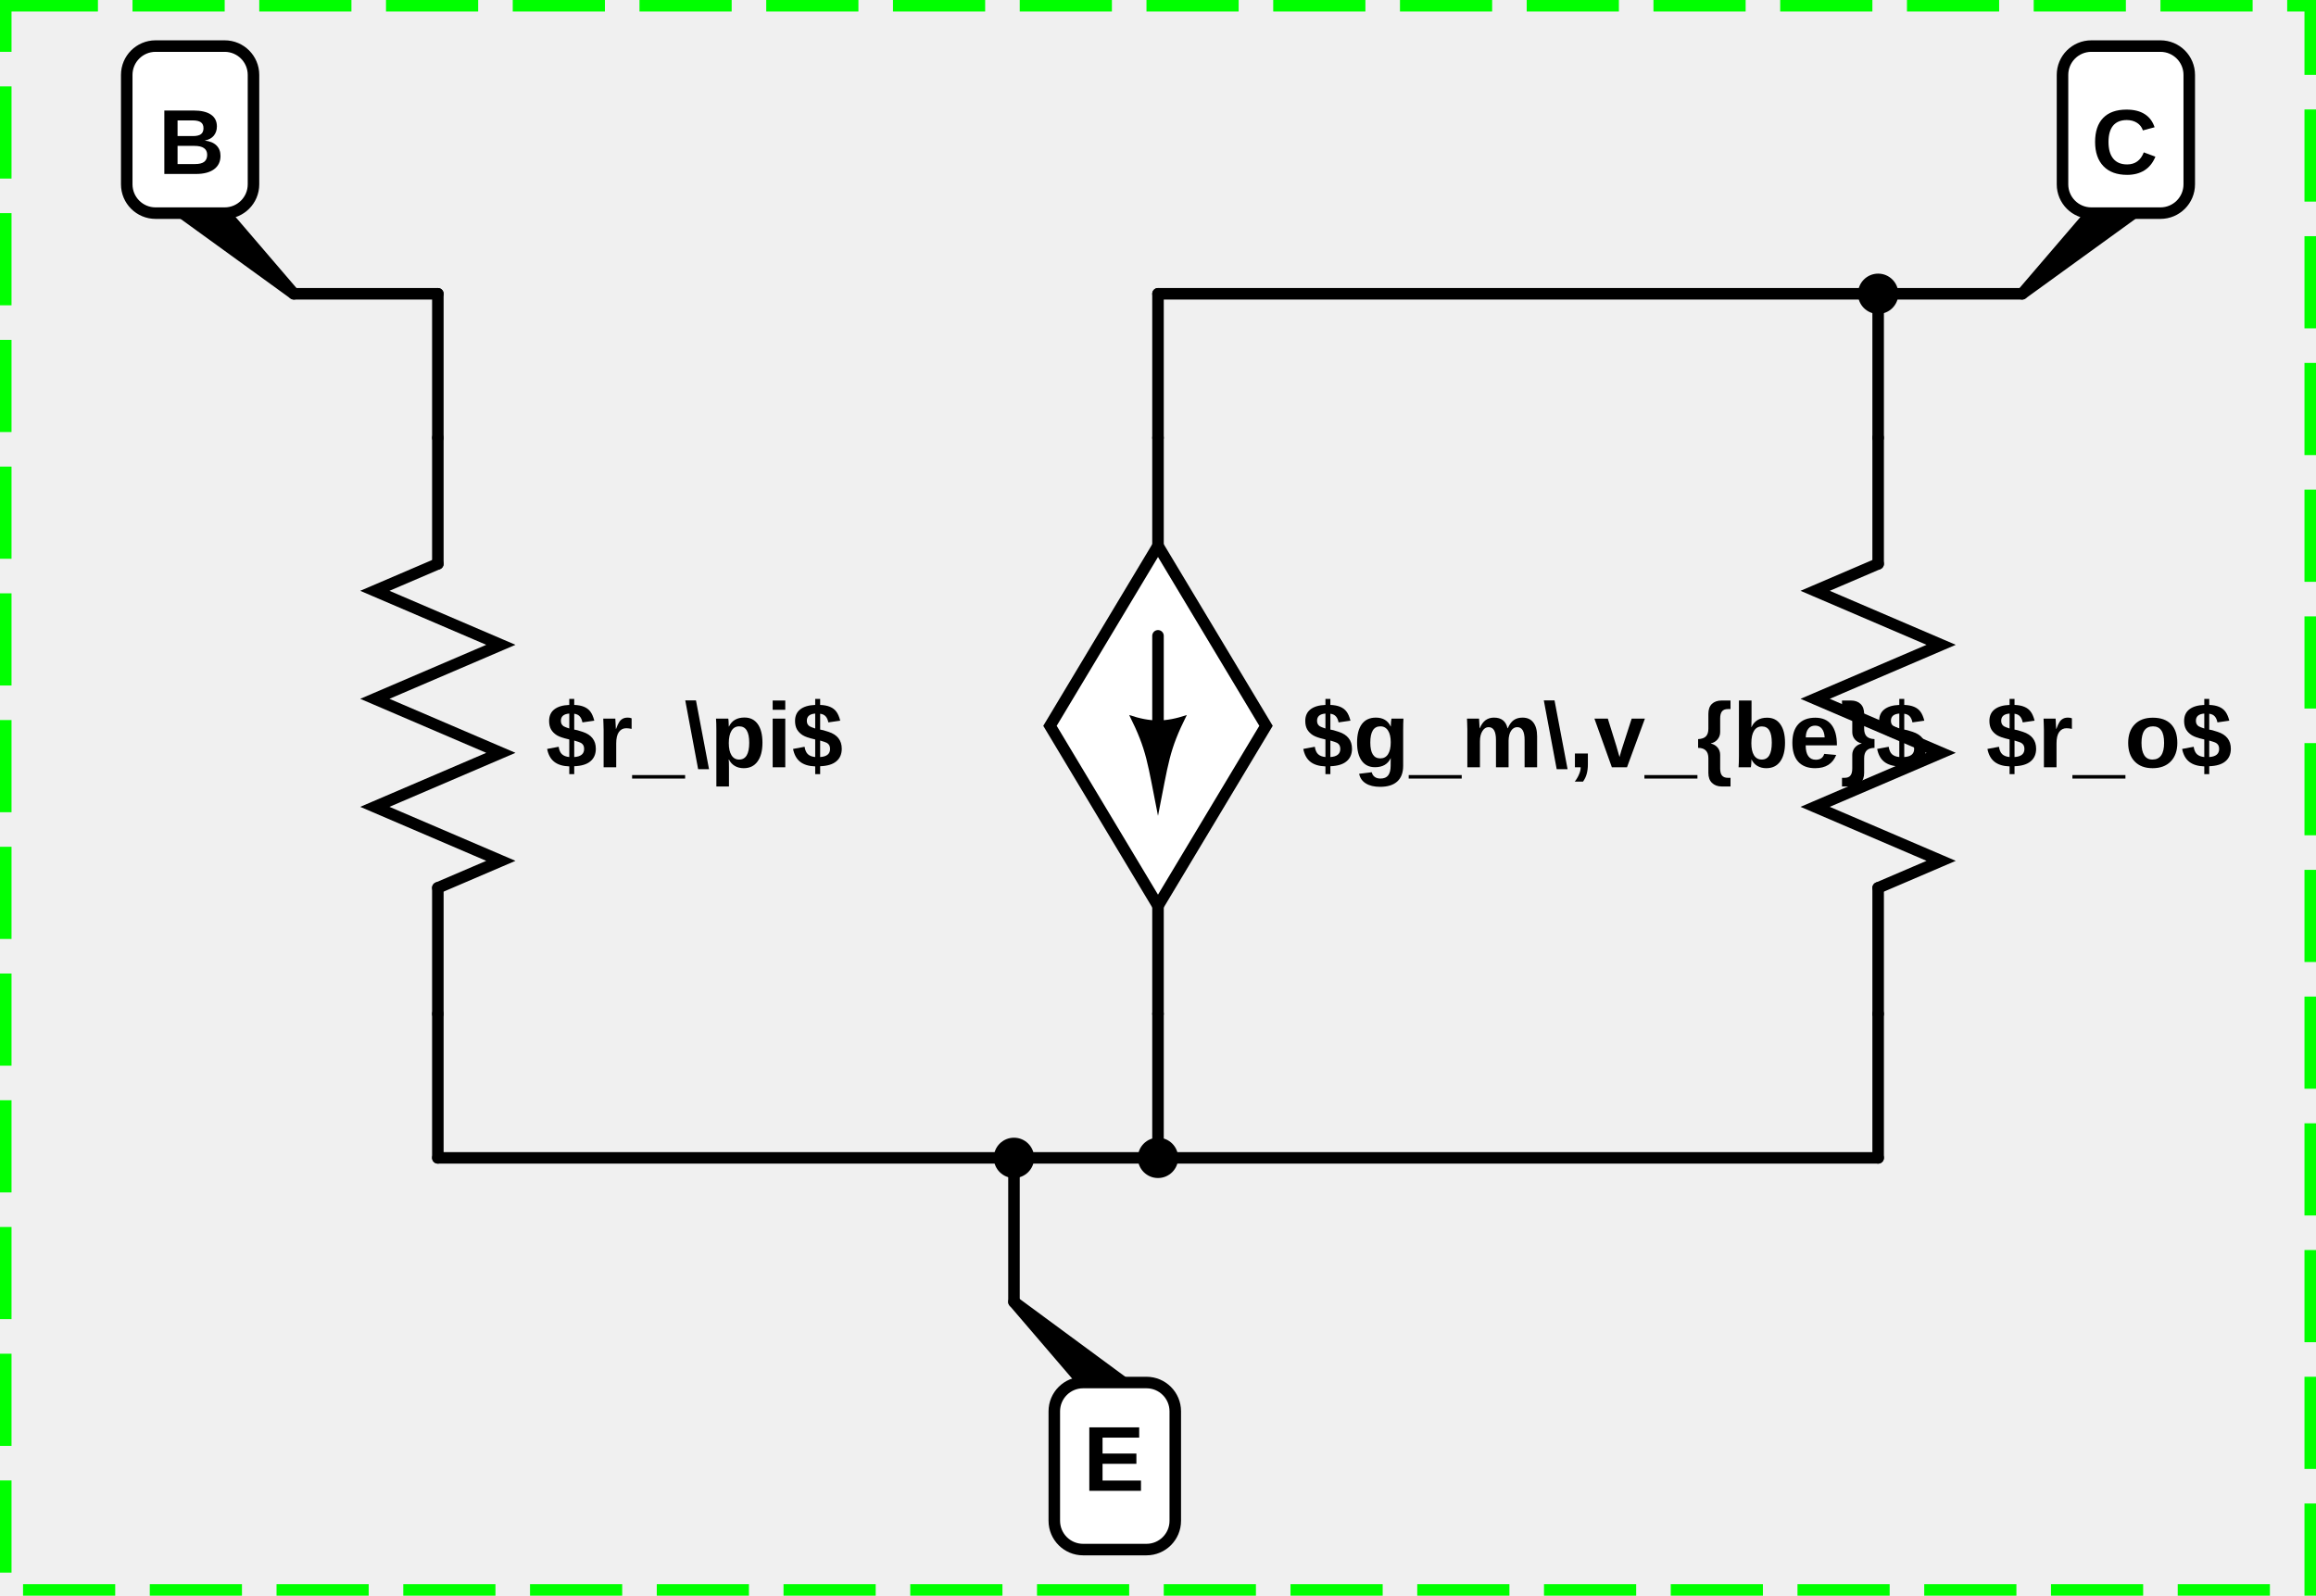
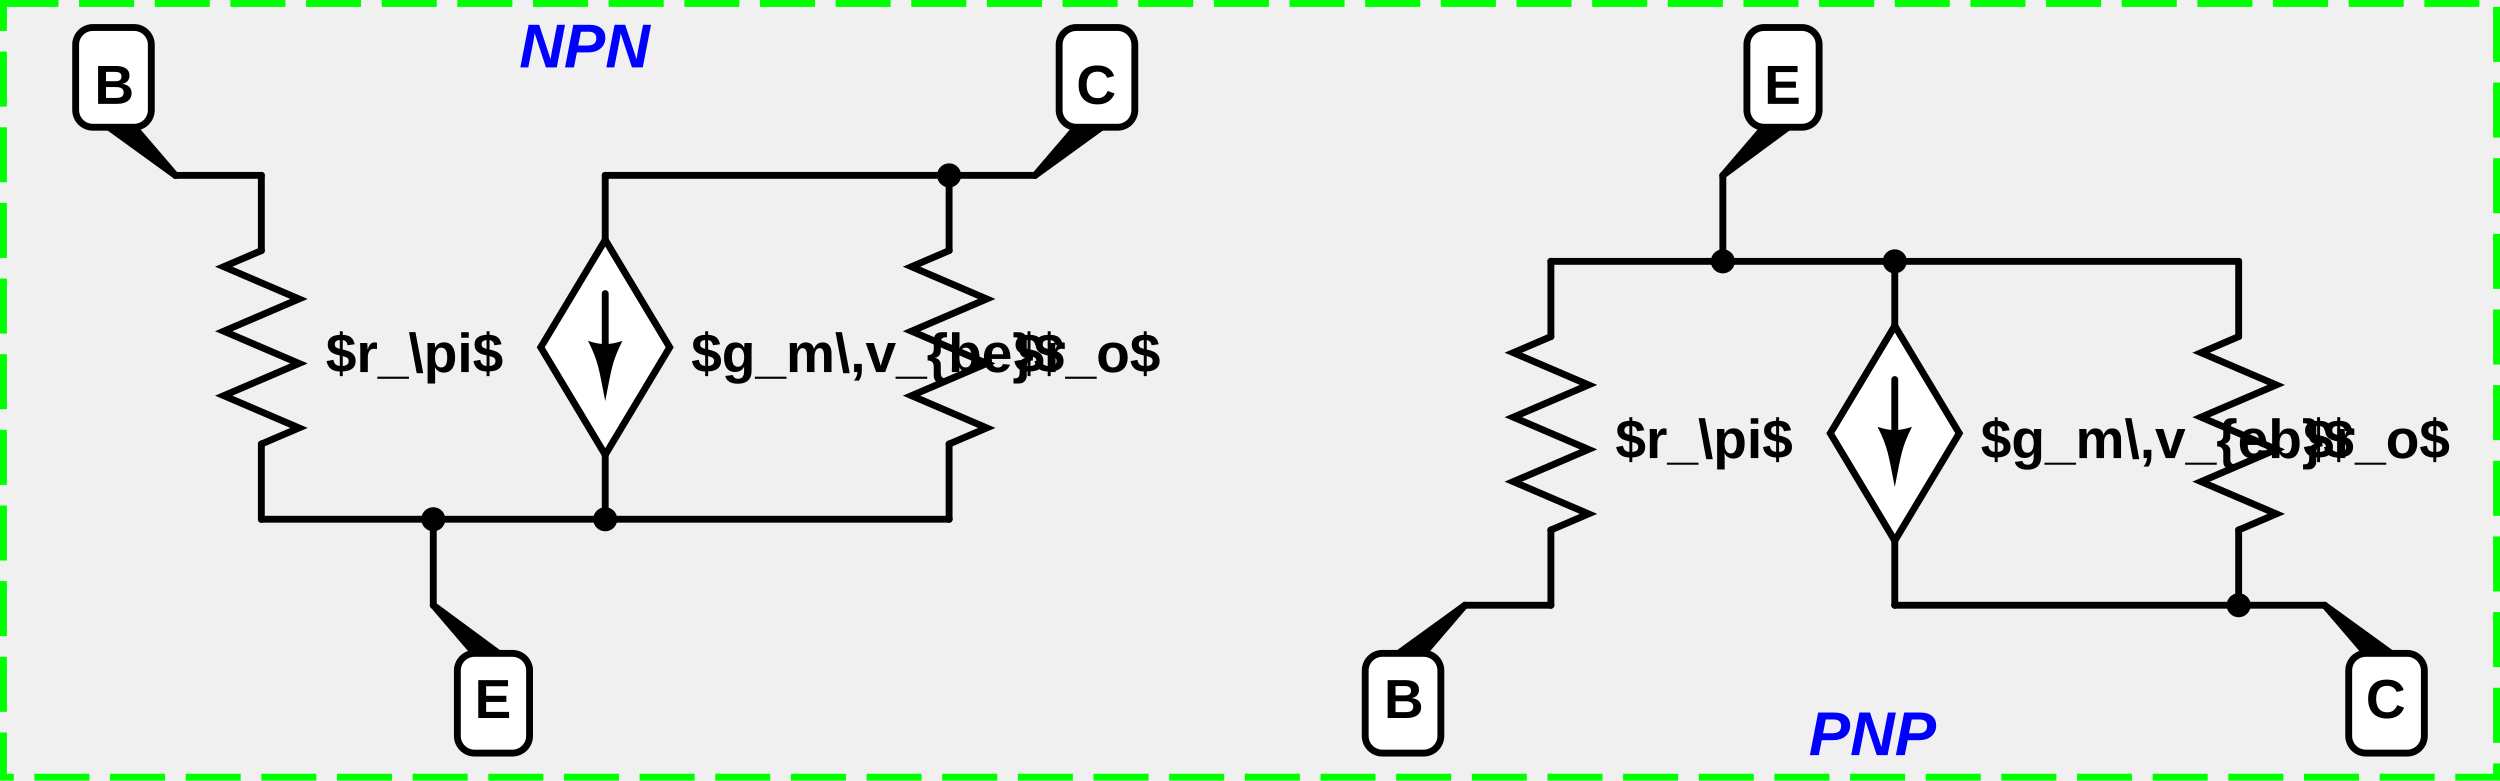
- <svg xmlns="http://www.w3.org/2000/svg" width="1000.0" height="689.055">
-   <g transform="matrix(2.487562,0,0,2.487562,-6216.418,-3169.154)">
-     <rect x="2500" y="1275" width="400" height="275" r="0" rx="0" ry="0" fill="none" stroke="none" style="stroke-opacity: 0;" />
-     <rect x="2500" y="1275" width="400" height="275" r="0" rx="0" ry="0" fill="none" stroke="#00ff00" stroke-dasharray="16,6" stroke-width="2" />
-     <path style="stroke-linejoin: round;" fill="#000000" stroke="#000000" d="M0,50L12,36L19,36Z" stroke-width="2" stroke-linejoin="round" transform="matrix(1,0,0,-1,2675,1550)" />
-     <path style="stroke-linejoin: round;" fill="#000000" stroke="#000000" d="M0,50L12,36L19.333,36Z" stroke-width="2" stroke-linejoin="round" transform="translate(2850,1275)" />
-     <path style="stroke-linejoin: round;" fill="#000000" stroke="#000000" d="M0,50L12,36L19.333,36Z" stroke-width="2" stroke-linejoin="round" transform="matrix(-1,0,0,1,2550,1275)" />
-     <path style="stroke-linecap: round; stroke-miterlimit: 6;" fill="none" stroke="#000000" d="M25,21.875L25,0" stroke-width="2" stroke-linecap="round" stroke-miterlimit="6" transform="translate(2550,1350)" />
-     <path style="stroke-linecap: round; stroke-miterlimit: 6;" fill="none" stroke="#000000" d="M25,78.125L25,100" stroke-width="2" stroke-linecap="round" stroke-miterlimit="6" transform="translate(2550,1350)" />
-     <path style="stroke-linecap: round; stroke-miterlimit: 6;" fill="none" stroke="#000000" d="M25,21.875L14.063,26.562L35.937,35.937L14.063,45.312L35.937,54.688L14.063,64.063L35.937,73.438L25,78.125" stroke-width="2" stroke-linecap="round" stroke-miterlimit="6" transform="translate(2550,1350)" />
-     <text style="font-family: Arial; font-size: 16px; font-weight: bold; text-anchor: start;" x="0" y="0" text-anchor="start" stroke="none" fill="#000000" transform="translate(2593.75,1400)">
+ <svg xmlns="http://www.w3.org/2000/svg" width="1000.0" height="312.242">
+   <g transform="matrix(1.375516,0,0,1.375516,-3471.802,-1821.183)">
+     <path style="stroke-linejoin: round;" fill="#000000" stroke="#000000" d="M0,50L12,36L19.333,36Z" stroke-width="2" stroke-linejoin="round" transform="matrix(-1,0,0,-1,2950,1550)" />
+     <path style="stroke-linejoin: round;" fill="#000000" stroke="#000000" d="M0,50L12,36L19,36Z" stroke-width="2" stroke-linejoin="round" transform="translate(3025,1325)" />
+     <path style="stroke-linejoin: round;" fill="#000000" stroke="#000000" d="M0,50L12,36L19.333,36Z" stroke-width="2" stroke-linejoin="round" transform="matrix(1,0,0,-1,3200,1550)" />
+     <rect x="2525" y="1325" width="725" height="225" r="0" rx="0" ry="0" fill="none" stroke="none" style="stroke-opacity: 0;" />
+     <rect x="2525" y="1325" width="725" height="225" r="0" rx="0" ry="0" fill="none" stroke="#00ff00" stroke-dasharray="16,6" stroke-width="2" />
+     <path style="stroke-linejoin: round;" fill="#000000" stroke="#000000" d="M0,50L12,36L19,36Z" stroke-width="2" stroke-linejoin="round" transform="matrix(1,0,0,-1,2650,1550)" />
+     <path style="stroke-linejoin: round;" fill="#000000" stroke="#000000" d="M0,50L12,36L19.333,36Z" stroke-width="2" stroke-linejoin="round" transform="translate(2825,1325)" />
+     <path style="stroke-linejoin: round;" fill="#000000" stroke="#000000" d="M0,50L12,36L19.333,36Z" stroke-width="2" stroke-linejoin="round" transform="matrix(-1,0,0,1,2575,1325)" />
+     <path style="stroke-linecap: round; stroke-miterlimit: 6;" fill="none" stroke="#000000" d="M25,21.875L25,0" stroke-width="2" stroke-linecap="round" stroke-miterlimit="6" transform="translate(2575,1375)" />
+     <path style="stroke-linecap: round; stroke-miterlimit: 6;" fill="none" stroke="#000000" d="M25,78.125L25,100" stroke-width="2" stroke-linecap="round" stroke-miterlimit="6" transform="translate(2575,1375)" />
+     <path style="stroke-linecap: round; stroke-miterlimit: 6;" fill="none" stroke="#000000" d="M25,21.875L14.063,26.562L35.937,35.937L14.063,45.312L35.937,54.688L14.063,64.063L35.937,73.438L25,78.125" stroke-width="2" stroke-linecap="round" stroke-miterlimit="6" transform="translate(2575,1375)" />
+     <text style="font-family: Arial; font-size: 16px; font-weight: bold; text-anchor: start;" x="0" y="0" text-anchor="start" stroke="none" fill="#000000" transform="translate(2618.75,1425)">
      <tspan dy="7.2">$r_\pi$</tspan>
    </text>
-     <path style="stroke-linecap: round; stroke-miterlimit: 6;" fill="#ffffff" stroke="#000000" d="M25,18.75L43.75,50L25,81.25L6.25,50L25,18.75" stroke-width="2" stroke-linecap="round" stroke-miterlimit="6" transform="translate(2675,1350)" />
-     <path style="stroke-linecap: round; stroke-miterlimit: 6;" fill="none" stroke="#000000" d="M25,0L25,18.75" stroke-width="2" stroke-linecap="round" stroke-miterlimit="6" transform="translate(2675,1350)" />
-     <path style="stroke-linecap: round; stroke-miterlimit: 6;" fill="none" stroke="#000000" d="M25,100L25,81.25" stroke-width="2" stroke-linecap="round" stroke-miterlimit="6" transform="translate(2675,1350)" />
-     <path fill="#000000" stroke="none" d="M20,48.125C23.125,54.375,23.125,56.25,25,65.625C26.875,56.25,26.875,54.375,30,48.125C26.25,49.375,23.75,49.375,20,48.125" transform="translate(2675,1350)" />
-     <path style="stroke-linecap: round; stroke-miterlimit: 6;" fill="none" stroke="#000000" d="M25,56.25L25,34.375" stroke-width="2" stroke-linecap="round" stroke-miterlimit="6" transform="translate(2675,1350)" />
-     <text style="font-family: Arial; font-size: 16px; font-weight: bold; text-anchor: start;" x="0" y="0" text-anchor="start" stroke="none" fill="#000000" transform="translate(2725,1400)">
+     <path style="stroke-linecap: round; stroke-miterlimit: 6;" fill="#ffffff" stroke="#000000" d="M25,18.75L43.75,50L25,81.25L6.25,50L25,18.75" stroke-width="2" stroke-linecap="round" stroke-miterlimit="6" transform="translate(2675,1375)" />
+     <path style="stroke-linecap: round; stroke-miterlimit: 6;" fill="none" stroke="#000000" d="M25,0L25,18.75" stroke-width="2" stroke-linecap="round" stroke-miterlimit="6" transform="translate(2675,1375)" />
+     <path style="stroke-linecap: round; stroke-miterlimit: 6;" fill="none" stroke="#000000" d="M25,100L25,81.25" stroke-width="2" stroke-linecap="round" stroke-miterlimit="6" transform="translate(2675,1375)" />
+     <path fill="#000000" stroke="none" d="M20,48.125C23.125,54.375,23.125,56.25,25,65.625C26.875,56.25,26.875,54.375,30,48.125C26.25,49.375,23.75,49.375,20,48.125" transform="translate(2675,1375)" />
+     <path style="stroke-linecap: round; stroke-miterlimit: 6;" fill="none" stroke="#000000" d="M25,56.25L25,34.375" stroke-width="2" stroke-linecap="round" stroke-miterlimit="6" transform="translate(2675,1375)" />
+     <text style="font-family: Arial; font-size: 16px; font-weight: bold; text-anchor: start;" x="0" y="0" text-anchor="start" stroke="none" fill="#000000" transform="translate(2725,1425)">
      <tspan dy="7.2">$g_m\,v_{be}$</tspan>
    </text>
-     <path style="stroke-linecap: round;" fill="none" stroke="#000000" d="M 2700 1450 L 2700 1475" stroke-width="2" stroke-linecap="round" class="cl_wire" />
-     <path style="stroke-linecap: round;" fill="none" stroke="#000000" d="M 2575 1475 L 2700 1475" stroke-width="2" stroke-linecap="round" class="cl_wire" />
-     <path style="stroke-linecap: round;" fill="none" stroke="#000000" d="M 2575 1450 L 2575 1475" stroke-width="2" stroke-linecap="round" class="cl_wire" />
-     <path style="stroke-linecap: round;" fill="none" stroke="#000000" d="M 2700 1325 L 2700 1350" stroke-width="2" stroke-linecap="round" class="cl_wire" />
-     <path style="stroke-linecap: round; stroke-miterlimit: 6;" fill="none" stroke="#000000" d="M25,21.875L25,0" stroke-width="2" stroke-linecap="round" stroke-miterlimit="6" transform="translate(2800,1350)" />
-     <path style="stroke-linecap: round; stroke-miterlimit: 6;" fill="none" stroke="#000000" d="M25,78.125L25,100" stroke-width="2" stroke-linecap="round" stroke-miterlimit="6" transform="translate(2800,1350)" />
-     <path style="stroke-linecap: round; stroke-miterlimit: 6;" fill="none" stroke="#000000" d="M25,21.875L14.063,26.562L35.937,35.937L14.063,45.312L35.937,54.688L14.063,64.063L35.937,73.438L25,78.125" stroke-width="2" stroke-linecap="round" stroke-miterlimit="6" transform="translate(2800,1350)" />
-     <text style="font-family: Arial; font-size: 16px; font-weight: bold; text-anchor: start;" x="0" y="0" text-anchor="start" stroke="none" fill="#000000" transform="translate(2843.75,1400)">
+     <path style="stroke-linecap: round; stroke-miterlimit: 6;" fill="none" stroke="#000000" d="M25,21.875L25,0" stroke-width="2" stroke-linecap="round" stroke-miterlimit="6" transform="translate(2775,1375)" />
+     <path style="stroke-linecap: round; stroke-miterlimit: 6;" fill="none" stroke="#000000" d="M25,78.125L25,100" stroke-width="2" stroke-linecap="round" stroke-miterlimit="6" transform="translate(2775,1375)" />
+     <path style="stroke-linecap: round; stroke-miterlimit: 6;" fill="none" stroke="#000000" d="M25,21.875L14.063,26.562L35.937,35.937L14.063,45.312L35.937,54.688L14.063,64.063L35.937,73.438L25,78.125" stroke-width="2" stroke-linecap="round" stroke-miterlimit="6" transform="translate(2775,1375)" />
+     <text style="font-family: Arial; font-size: 16px; font-weight: bold; text-anchor: start;" x="0" y="0" text-anchor="start" stroke="none" fill="#000000" transform="translate(2818.75,1425)">
      <tspan dy="7.2">$r_o$</tspan>
    </text>
-     <path style="stroke-linecap: round;" fill="none" stroke="#000000" d="M 2825 1325 L 2825 1350" stroke-width="2" stroke-linecap="round" class="cl_wire" />
-     <path style="stroke-linecap: round;" fill="none" stroke="#000000" d="M 2825 1450 L 2825 1475" stroke-width="2" stroke-linecap="round" class="cl_wire" />
-     <path style="stroke-linecap: round;" fill="none" stroke="#000000" d="M 2700 1475 L 2825 1475" stroke-width="2" stroke-linecap="round" class="cl_wire" />
-     <path style="stroke-linecap: round;" fill="none" stroke="#000000" d="M 2575 1325 L 2575 1350" stroke-width="2" stroke-linecap="round" class="cl_wire" />
-     <path style="stroke-linecap: round;" fill="none" stroke="#000000" d="M 2550 1325 L 2575 1325" stroke-width="2" stroke-linecap="round" class="cl_wire" />
-     <rect x="7" y="7" width="22" height="29" r="5" rx="5" ry="5" fill="#ffffff" stroke="#000000" stroke-width="2" transform="matrix(-1,0,0,1,2550,1275)" />
-     <text style="font-family: Arial; font-size: 16px; font-weight: bold; text-anchor: end;" x="12" y="22" text-anchor="end" stroke="none" fill="#000000" transform="translate(2526,1275)">
+     <path style="stroke-linecap: round;" fill="none" stroke="#000000" d="M 2575 1375 L 2600 1375" stroke-width="2" stroke-linecap="round" class="cl_wire" />
+     <rect x="7" y="7" width="22" height="29" r="5" rx="5" ry="5" fill="#ffffff" stroke="#000000" stroke-width="2" transform="matrix(-1,0,0,1,2575,1325)" />
+     <text style="font-family: Arial; font-size: 16px; font-weight: bold; text-anchor: end;" x="12" y="22" text-anchor="end" stroke="none" fill="#000000" transform="translate(2551,1325)">
      <tspan dy="7.2">B</tspan>
    </text>
-     <rect x="7" y="7" width="22" height="29" r="5" rx="5" ry="5" fill="#ffffff" stroke="#000000" stroke-width="2" transform="translate(2850,1275)" />
-     <text style="font-family: Arial; font-size: 16px; font-weight: bold; text-anchor: start;" x="12" y="22" text-anchor="start" stroke="none" fill="#000000" transform="translate(2850,1275)">
+     <rect x="7" y="7" width="22" height="29" r="5" rx="5" ry="5" fill="#ffffff" stroke="#000000" stroke-width="2" transform="translate(2825,1325)" />
+     <text style="font-family: Arial; font-size: 16px; font-weight: bold; text-anchor: start;" x="12" y="22" text-anchor="start" stroke="none" fill="#000000" transform="translate(2825,1325)">
      <tspan dy="7.2">C</tspan>
    </text>
-     <rect x="7" y="7" width="21" height="29" r="5" rx="5" ry="5" fill="#ffffff" stroke="#000000" stroke-width="2" transform="matrix(1,0,0,-1,2675,1550)" />
-     <text style="font-family: Arial; font-size: 16px; font-weight: bold; text-anchor: start;" x="12" y="22" text-anchor="start" stroke="none" fill="#000000" transform="translate(2675,1503.6)">
+     <rect x="7" y="7" width="21" height="29" r="5" rx="5" ry="5" fill="#ffffff" stroke="#000000" stroke-width="2" transform="matrix(1,0,0,-1,2650,1550)" />
+     <text style="font-family: Arial; font-size: 16px; font-weight: bold; text-anchor: start;" x="12" y="22" text-anchor="start" stroke="none" fill="#000000" transform="translate(2650,1503.6)">
      <tspan dy="7.2">E</tspan>
    </text>
-     <path style="stroke-linecap: round;" fill="none" stroke="#000000" d="M 2700 1325 L 2850 1325" stroke-width="2" stroke-linecap="round" class="cl_wire" />
-     <path style="stroke-linecap: round;" fill="none" stroke="#000000" d="M 2675 1475 L 2675 1500" stroke-width="2" stroke-linecap="round" class="cl_wire" />
+     <path style="stroke-linecap: round;" fill="none" stroke="#000000" d="M 2700 1375 L 2825 1375" stroke-width="2" stroke-linecap="round" class="cl_wire" />
+     <path style="stroke-linecap: round;" fill="none" stroke="#000000" d="M 2650 1475 L 2650 1500" stroke-width="2" stroke-linecap="round" class="cl_wire" />
+     <path style="stroke-linecap: round;" fill="none" stroke="#000000" d="M 2600 1475 L 2800 1475" stroke-width="2" stroke-linecap="round" class="cl_wire" />
+     <path style="stroke-linecap: round; stroke-miterlimit: 6;" fill="none" stroke="#000000" d="M25,21.875L25,0" stroke-width="2" stroke-linecap="round" stroke-miterlimit="6" transform="translate(2950,1400)" />
+     <path style="stroke-linecap: round; stroke-miterlimit: 6;" fill="none" stroke="#000000" d="M25,78.125L25,100" stroke-width="2" stroke-linecap="round" stroke-miterlimit="6" transform="translate(2950,1400)" />
+     <path style="stroke-linecap: round; stroke-miterlimit: 6;" fill="none" stroke="#000000" d="M25,21.875L14.063,26.562L35.937,35.937L14.063,45.312L35.937,54.688L14.063,64.063L35.937,73.438L25,78.125" stroke-width="2" stroke-linecap="round" stroke-miterlimit="6" transform="translate(2950,1400)" />
+     <text style="font-family: Arial; font-size: 16px; font-weight: bold; text-anchor: start;" x="0" y="0" text-anchor="start" stroke="none" fill="#000000" transform="translate(2993.75,1450)">
+       <tspan dy="7.2">$r_\pi$</tspan>
+     </text>
+     <path style="stroke-linecap: round; stroke-miterlimit: 6;" fill="#ffffff" stroke="#000000" d="M25,18.75L43.75,50L25,81.25L6.25,50L25,18.75" stroke-width="2" stroke-linecap="round" stroke-miterlimit="6" transform="translate(3050,1400)" />
+     <path style="stroke-linecap: round; stroke-miterlimit: 6;" fill="none" stroke="#000000" d="M25,0L25,18.75" stroke-width="2" stroke-linecap="round" stroke-miterlimit="6" transform="translate(3050,1400)" />
+     <path style="stroke-linecap: round; stroke-miterlimit: 6;" fill="none" stroke="#000000" d="M25,100L25,81.25" stroke-width="2" stroke-linecap="round" stroke-miterlimit="6" transform="translate(3050,1400)" />
+     <path fill="#000000" stroke="none" d="M20,48.125C23.125,54.375,23.125,56.25,25,65.625C26.875,56.25,26.875,54.375,30,48.125C26.25,49.375,23.75,49.375,20,48.125" transform="translate(3050,1400)" />
+     <path style="stroke-linecap: round; stroke-miterlimit: 6;" fill="none" stroke="#000000" d="M25,56.25L25,34.375" stroke-width="2" stroke-linecap="round" stroke-miterlimit="6" transform="translate(3050,1400)" />
+     <text style="font-family: Arial; font-size: 16px; font-weight: bold; text-anchor: start;" x="0" y="0" text-anchor="start" stroke="none" fill="#000000" transform="translate(3100,1450)">
+       <tspan dy="7.2">$g_m\,v_{eb}$</tspan>
+     </text>
+     <path style="stroke-linecap: round; stroke-miterlimit: 6;" fill="none" stroke="#000000" d="M25,21.875L25,0" stroke-width="2" stroke-linecap="round" stroke-miterlimit="6" transform="translate(3150,1400)" />
+     <path style="stroke-linecap: round; stroke-miterlimit: 6;" fill="none" stroke="#000000" d="M25,78.125L25,100" stroke-width="2" stroke-linecap="round" stroke-miterlimit="6" transform="translate(3150,1400)" />
+     <path style="stroke-linecap: round; stroke-miterlimit: 6;" fill="none" stroke="#000000" d="M25,21.875L14.063,26.562L35.937,35.937L14.063,45.312L35.937,54.688L14.063,64.063L35.937,73.438L25,78.125" stroke-width="2" stroke-linecap="round" stroke-miterlimit="6" transform="translate(3150,1400)" />
+     <text style="font-family: Arial; font-size: 16px; font-weight: bold; text-anchor: start;" x="0" y="0" text-anchor="start" stroke="none" fill="#000000" transform="translate(3193.75,1450)">
+       <tspan dy="7.2">$r_o$</tspan>
+     </text>
+     <path style="stroke-linecap: round;" fill="none" stroke="#000000" d="M 2975 1400 L 3175 1400" stroke-width="2" stroke-linecap="round" class="cl_wire" />
+     <path style="stroke-linecap: round;" fill="none" stroke="#000000" d="M 3075 1500 L 3200 1500" stroke-width="2" stroke-linecap="round" class="cl_wire" />
+     <rect x="7" y="7" width="22" height="29" r="5" rx="5" ry="5" fill="#ffffff" stroke="#000000" stroke-width="2" transform="matrix(1,0,0,-1,3200,1550)" />
+     <text style="font-family: Arial; font-size: 16px; font-weight: bold; text-anchor: start;" x="12" y="22" text-anchor="start" stroke="none" fill="#000000" transform="translate(3200,1503.6)">
+       <tspan dy="7.2">C</tspan>
+     </text>
+     <rect x="7" y="7" width="21" height="29" r="5" rx="5" ry="5" fill="#ffffff" stroke="#000000" stroke-width="2" transform="translate(3025,1325)" />
+     <text style="font-family: Arial; font-size: 16px; font-weight: bold; text-anchor: start;" x="12" y="22" text-anchor="start" stroke="none" fill="#000000" transform="translate(3025,1325)">
+       <tspan dy="7.2">E</tspan>
+     </text>
+     <path style="stroke-linecap: round;" fill="none" stroke="#000000" d="M 3025 1375 L 3025 1400" stroke-width="2" stroke-linecap="round" class="cl_wire" />
+     <rect x="7" y="7" width="22" height="29" r="5" rx="5" ry="5" fill="#ffffff" stroke="#000000" stroke-width="2" transform="matrix(-1,0,0,-1,2950,1550)" />
+     <text style="font-family: Arial; font-size: 16px; font-weight: bold; text-anchor: end;" x="12" y="22" text-anchor="end" stroke="none" fill="#000000" transform="translate(2926,1503.6)">
+       <tspan dy="7.2">B</tspan>
+     </text>
+     <path style="stroke-linecap: round;" fill="none" stroke="#000000" d="M 2950 1500 L 2975 1500" stroke-width="2" stroke-linecap="round" class="cl_wire" />
+     <text style="font-family: Arial; font-size: 18px; font-weight: bold; text-anchor: start; font-style: italic;" x="0" y="0" text-anchor="start" stroke="none" fill="#0000ff" font-style="italic" transform="translate(2675,1335.5)">
+       <tspan dy="8.1">NPN</tspan>
+     </text>
+     <text style="font-family: Arial; font-size: 18px; font-weight: bold; text-anchor: start; font-style: italic;" x="0" y="0" text-anchor="start" stroke="none" fill="#0000ff" font-style="italic" transform="translate(3050,1535.5)">
+       <tspan dy="8.1">PNP</tspan>
+     </text>
    <circle cx="2700" cy="1475" r="3" fill="#000000" stroke="#000000" />
-     <circle cx="2825" cy="1325" r="3" fill="#000000" stroke="#000000" />
-     <circle cx="2675" cy="1475" r="3" fill="#000000" stroke="#000000" />
+     <circle cx="2800" cy="1375" r="3" fill="#000000" stroke="#000000" />
+     <circle cx="3075" cy="1400" r="3" fill="#000000" stroke="#000000" />
+     <circle cx="3175" cy="1500" r="3" fill="#000000" stroke="#000000" />
+     <circle cx="2650" cy="1475" r="3" fill="#000000" stroke="#000000" />
+     <circle cx="3025" cy="1400" r="3" fill="#000000" stroke="#000000" />
  </g>
</svg>
